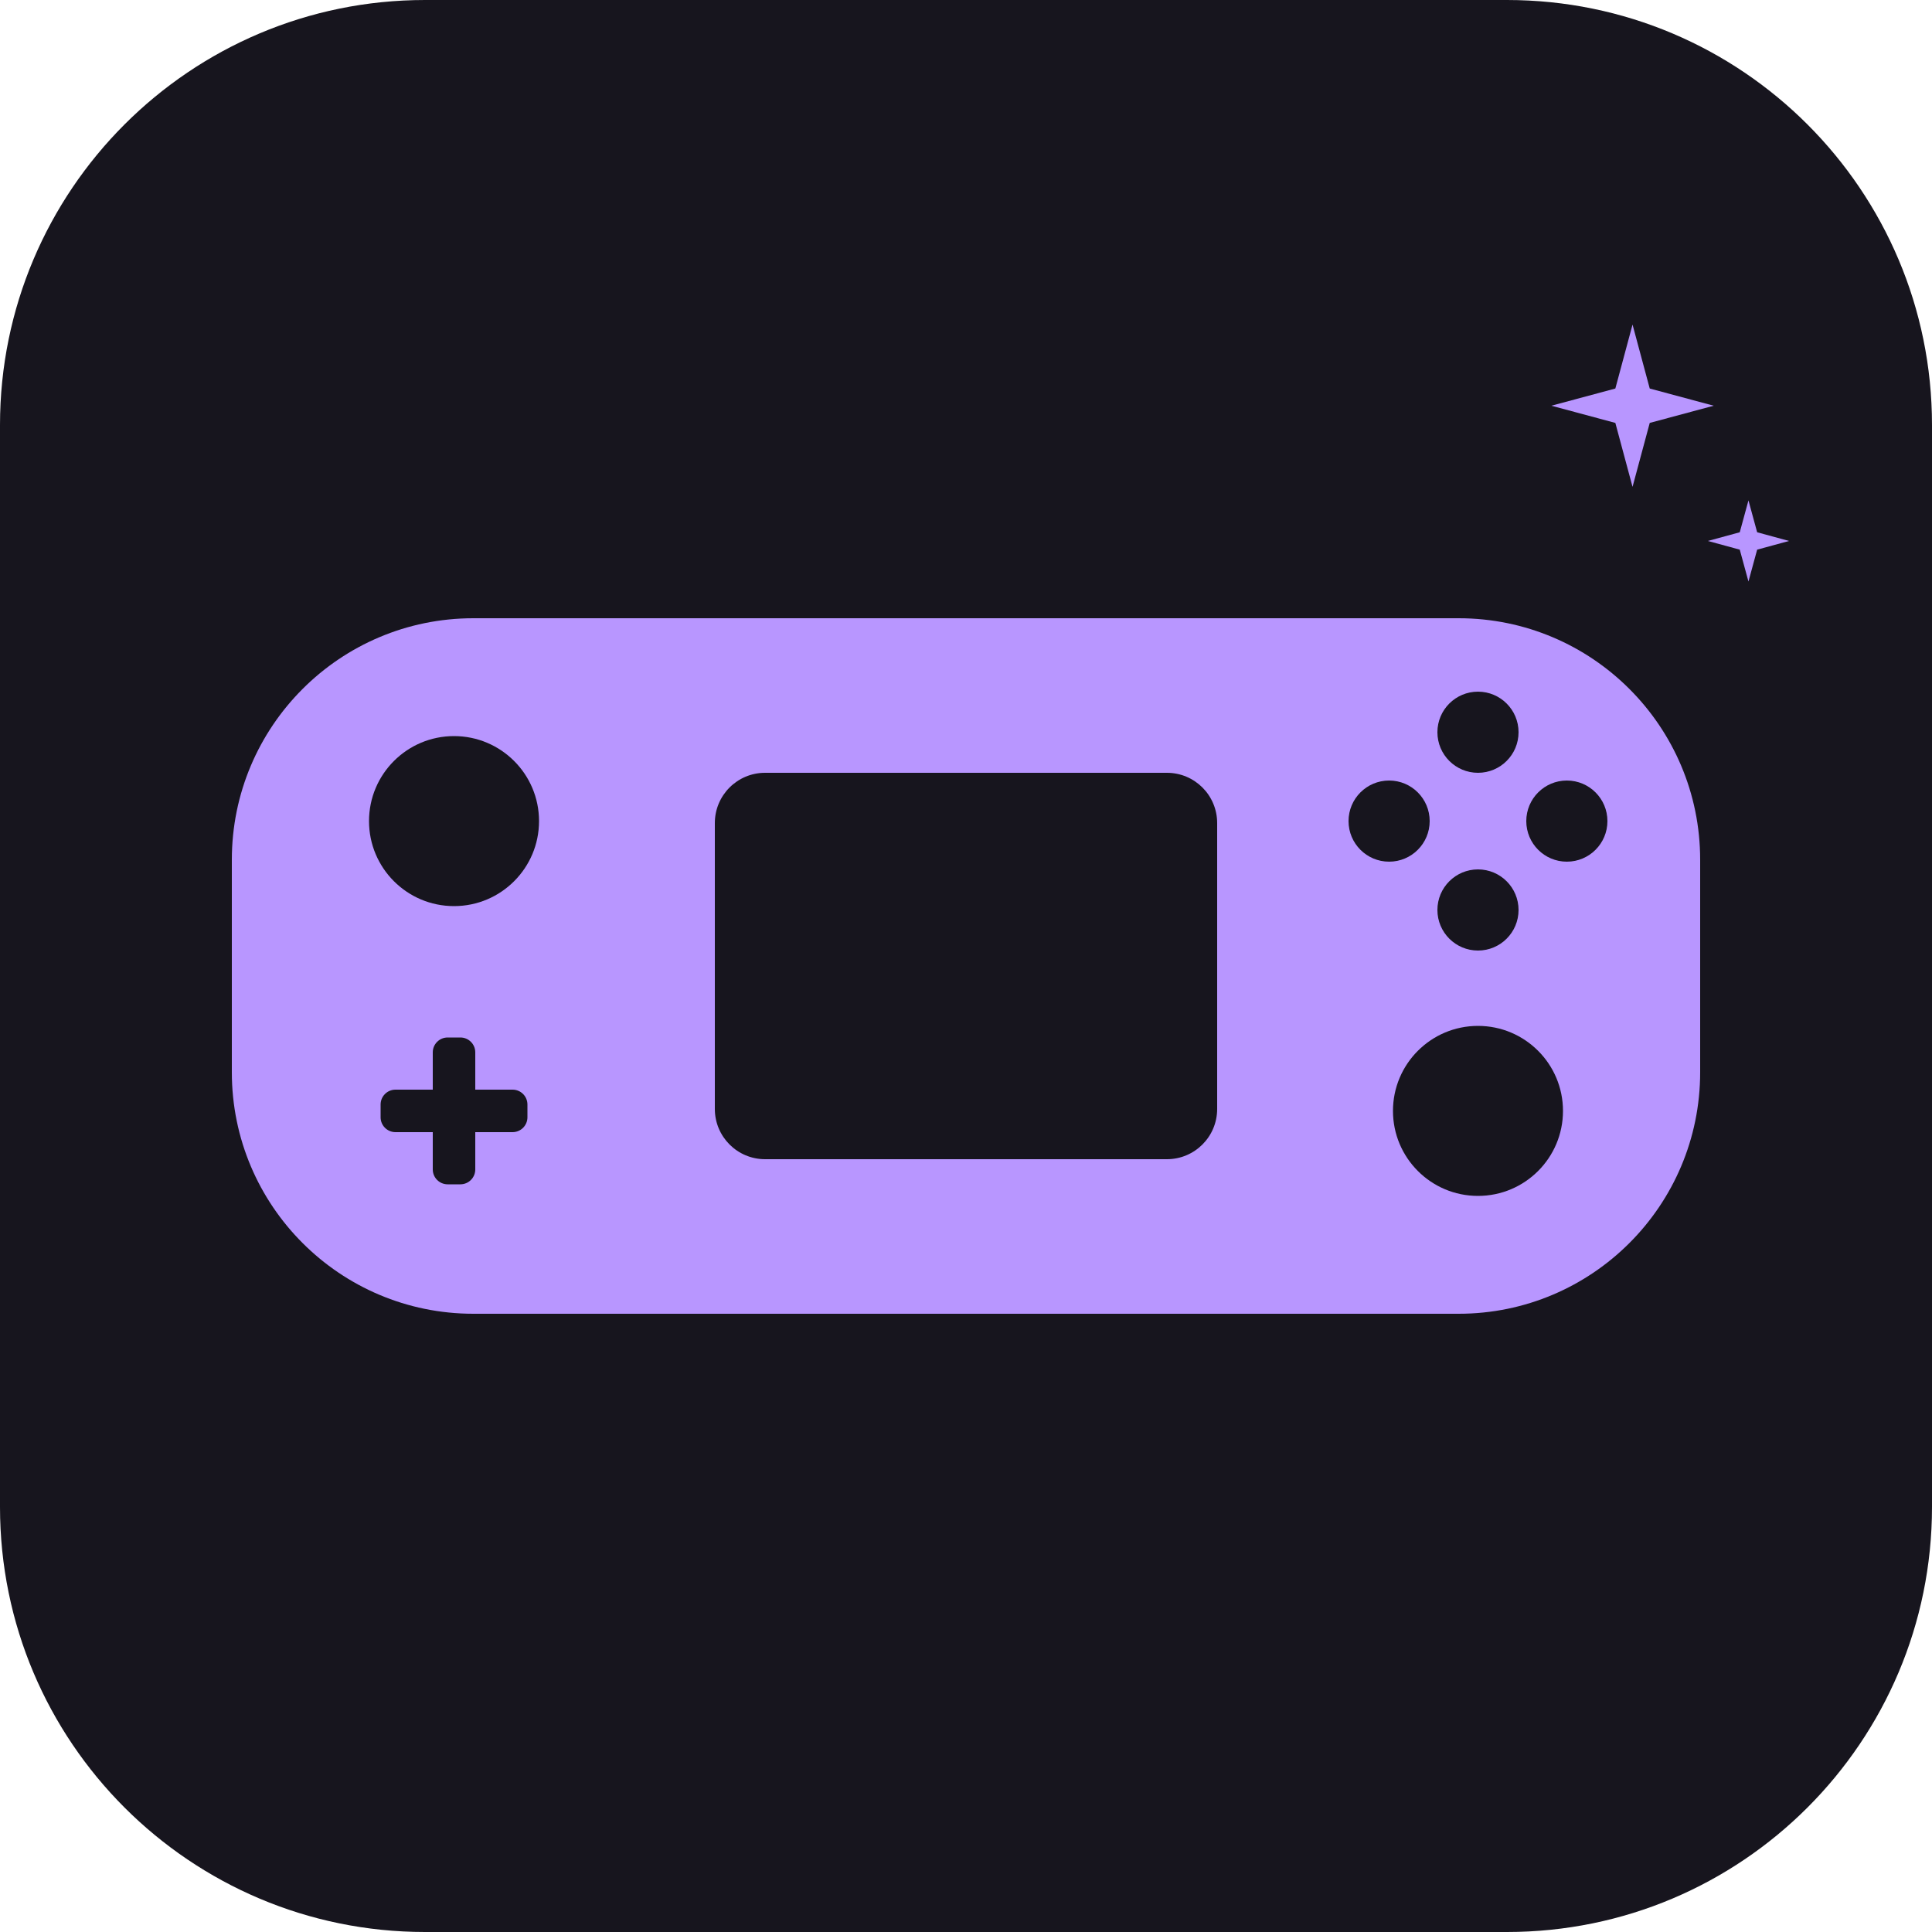
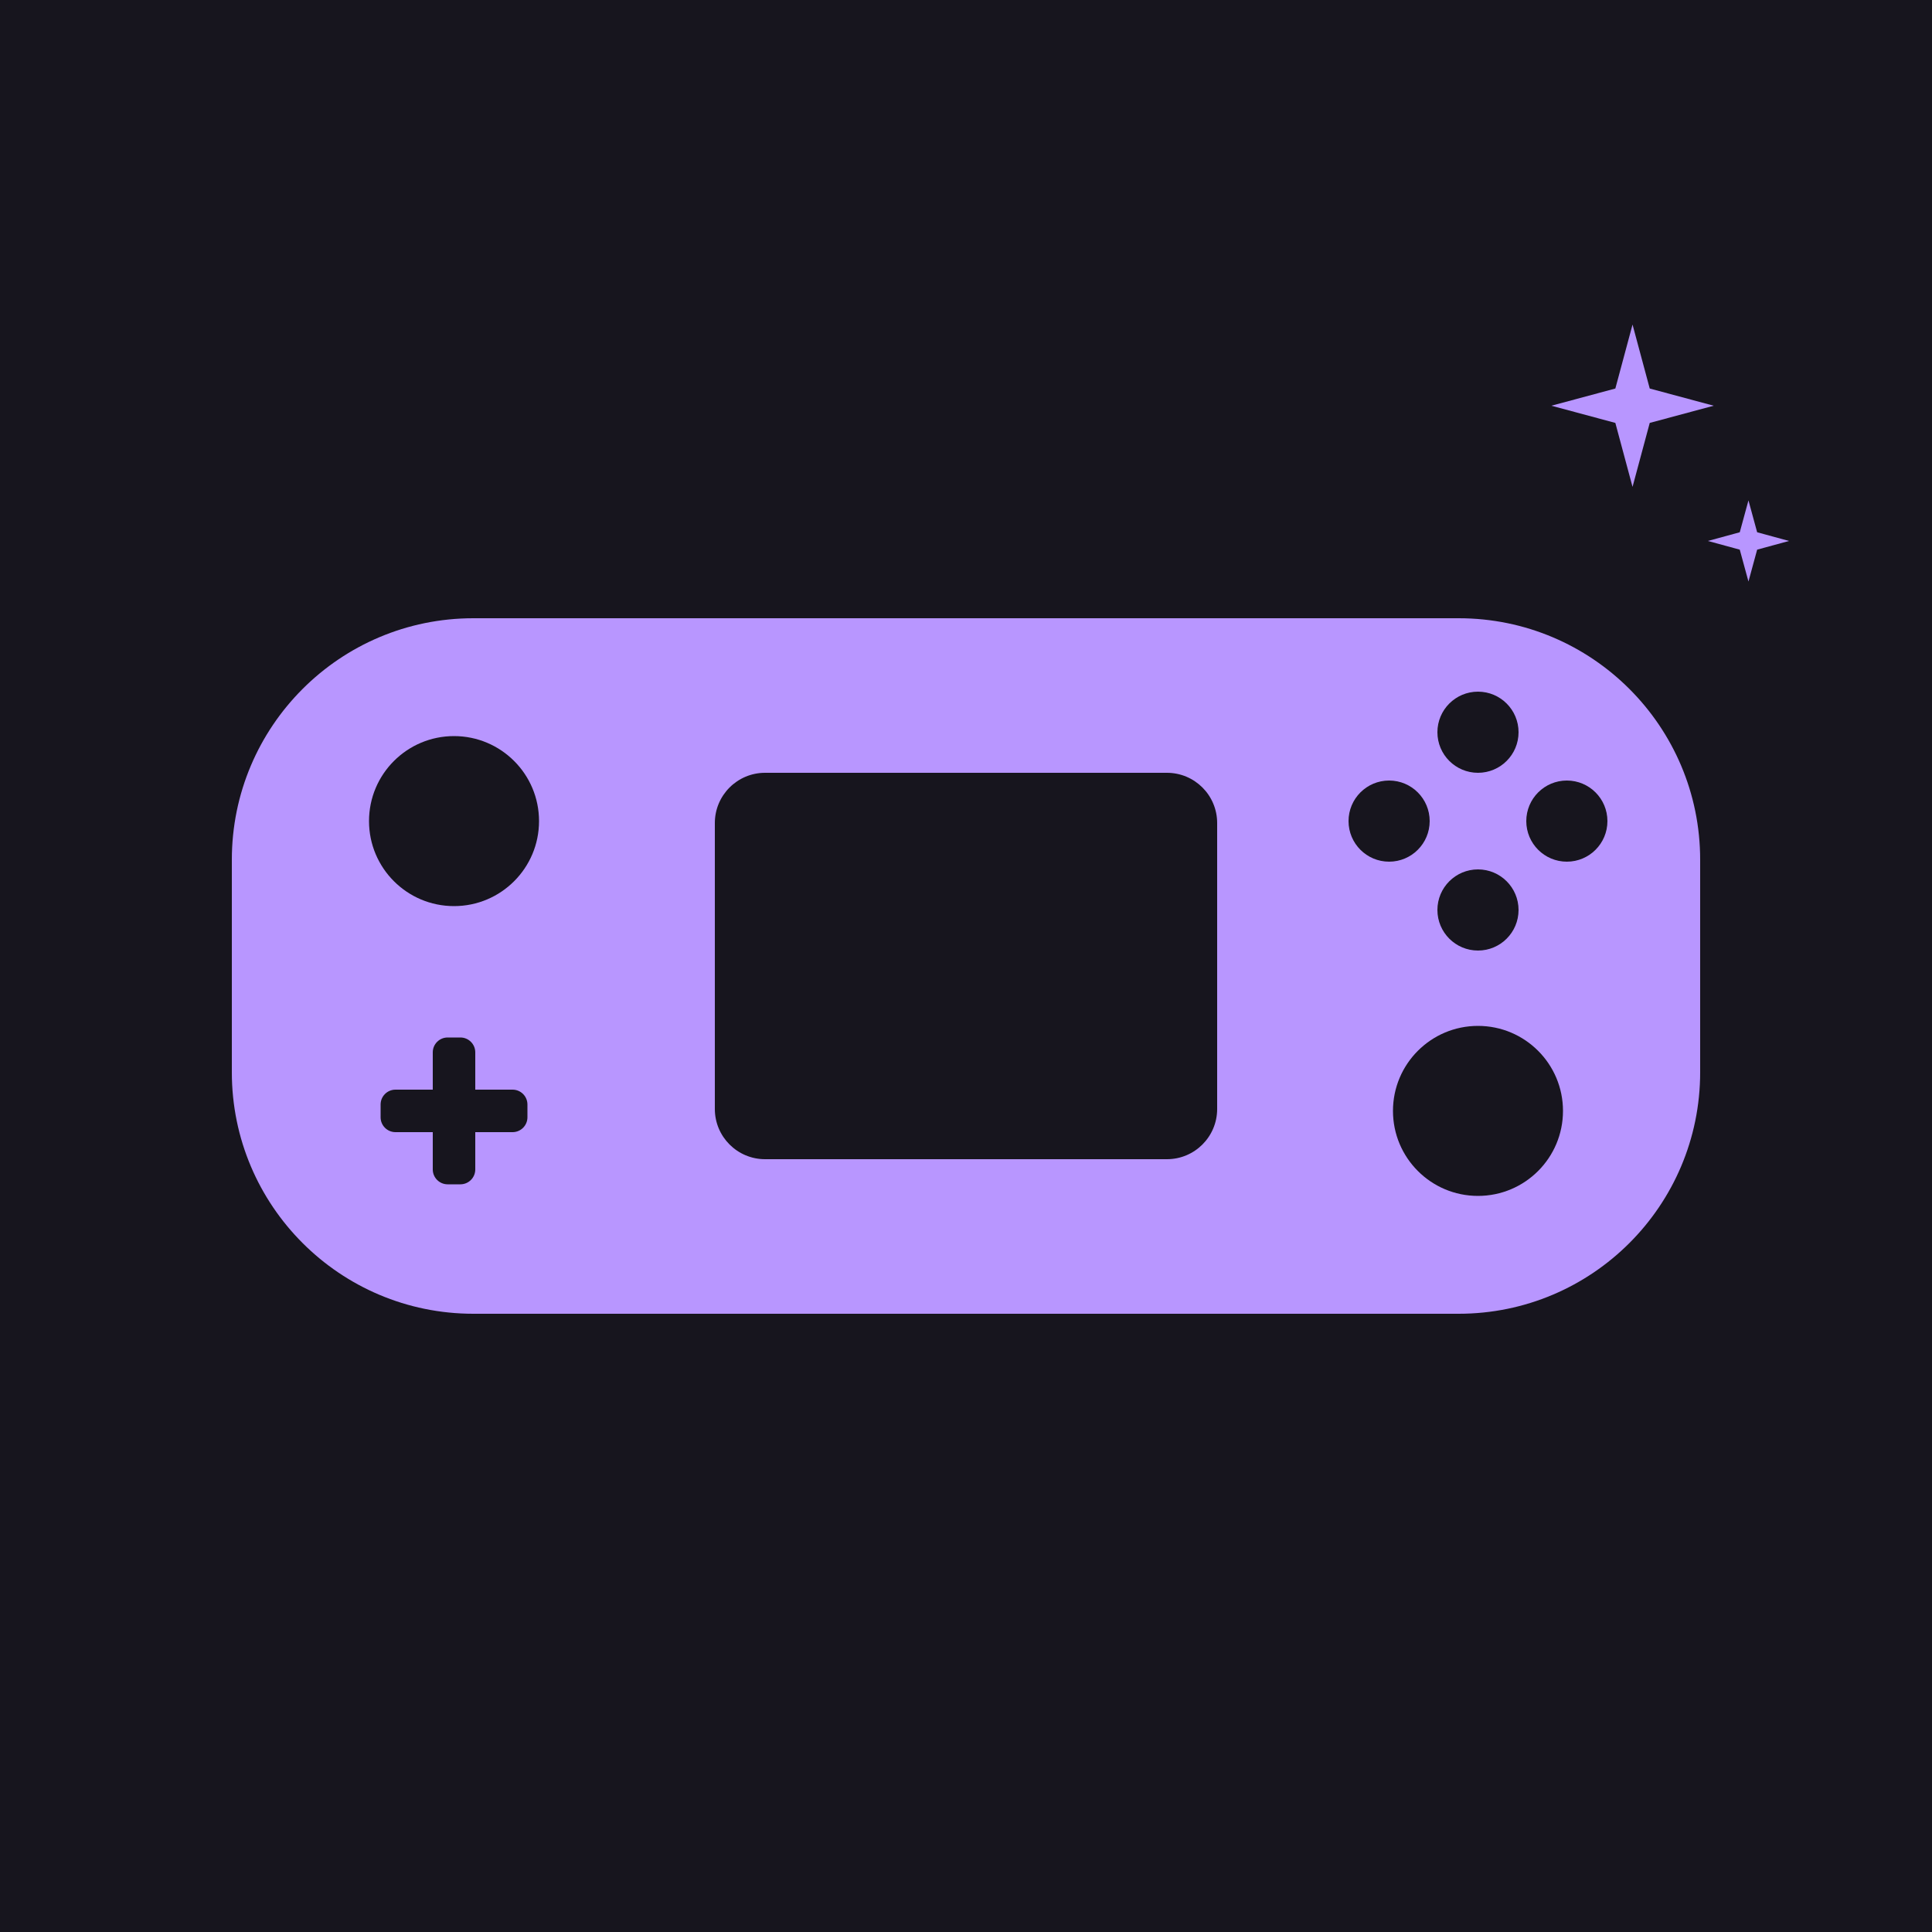
<svg xmlns="http://www.w3.org/2000/svg" viewBox="0 0 100 100" width="1024" height="1024">
-   <rect width="100" height="100" rx="22" fill="#17151e" />
+   <rect width="100" height="100" rx="0" fill="#17151e" />
  <rect x="12" y="32" width="76" height="36" rx="12.5" fill="#b896ff" />
  <rect x="37" y="40" width="26" height="20" rx="2.6" fill="#17151e" />
  <circle cx="23.5" cy="42.5" r="4.4" fill="#17151e" />
  <rect x="22.4" y="53.7" width="2.2" height="7.6" rx="0.77" fill="#17151e" />
  <rect x="19.7" y="56.4" width="7.6" height="2.2" rx="0.77" fill="#17151e" />
  <circle cx="76.5" cy="37.9" r="2.1" fill="#17151e" />
  <circle cx="76.5" cy="47.1" r="2.1" fill="#17151e" />
  <circle cx="71.9" cy="42.5" r="2.1" fill="#17151e" />
  <circle cx="81.1" cy="42.5" r="2.1" fill="#17151e" />
  <circle cx="76.5" cy="57.5" r="4.4" fill="#17151e" />
  <polygon points="88.70,21.00 85.39,20.11 84.50,16.80 83.61,20.11 80.30,21.00 83.61,21.89 84.50,25.20 85.39,21.89" fill="#b896ff" />
  <polygon points="92.60,28.00 90.95,27.55 90.50,25.90 90.05,27.55 88.40,28.00 90.05,28.45 90.50,30.10 90.95,28.45" fill="#b896ff" />
</svg>
